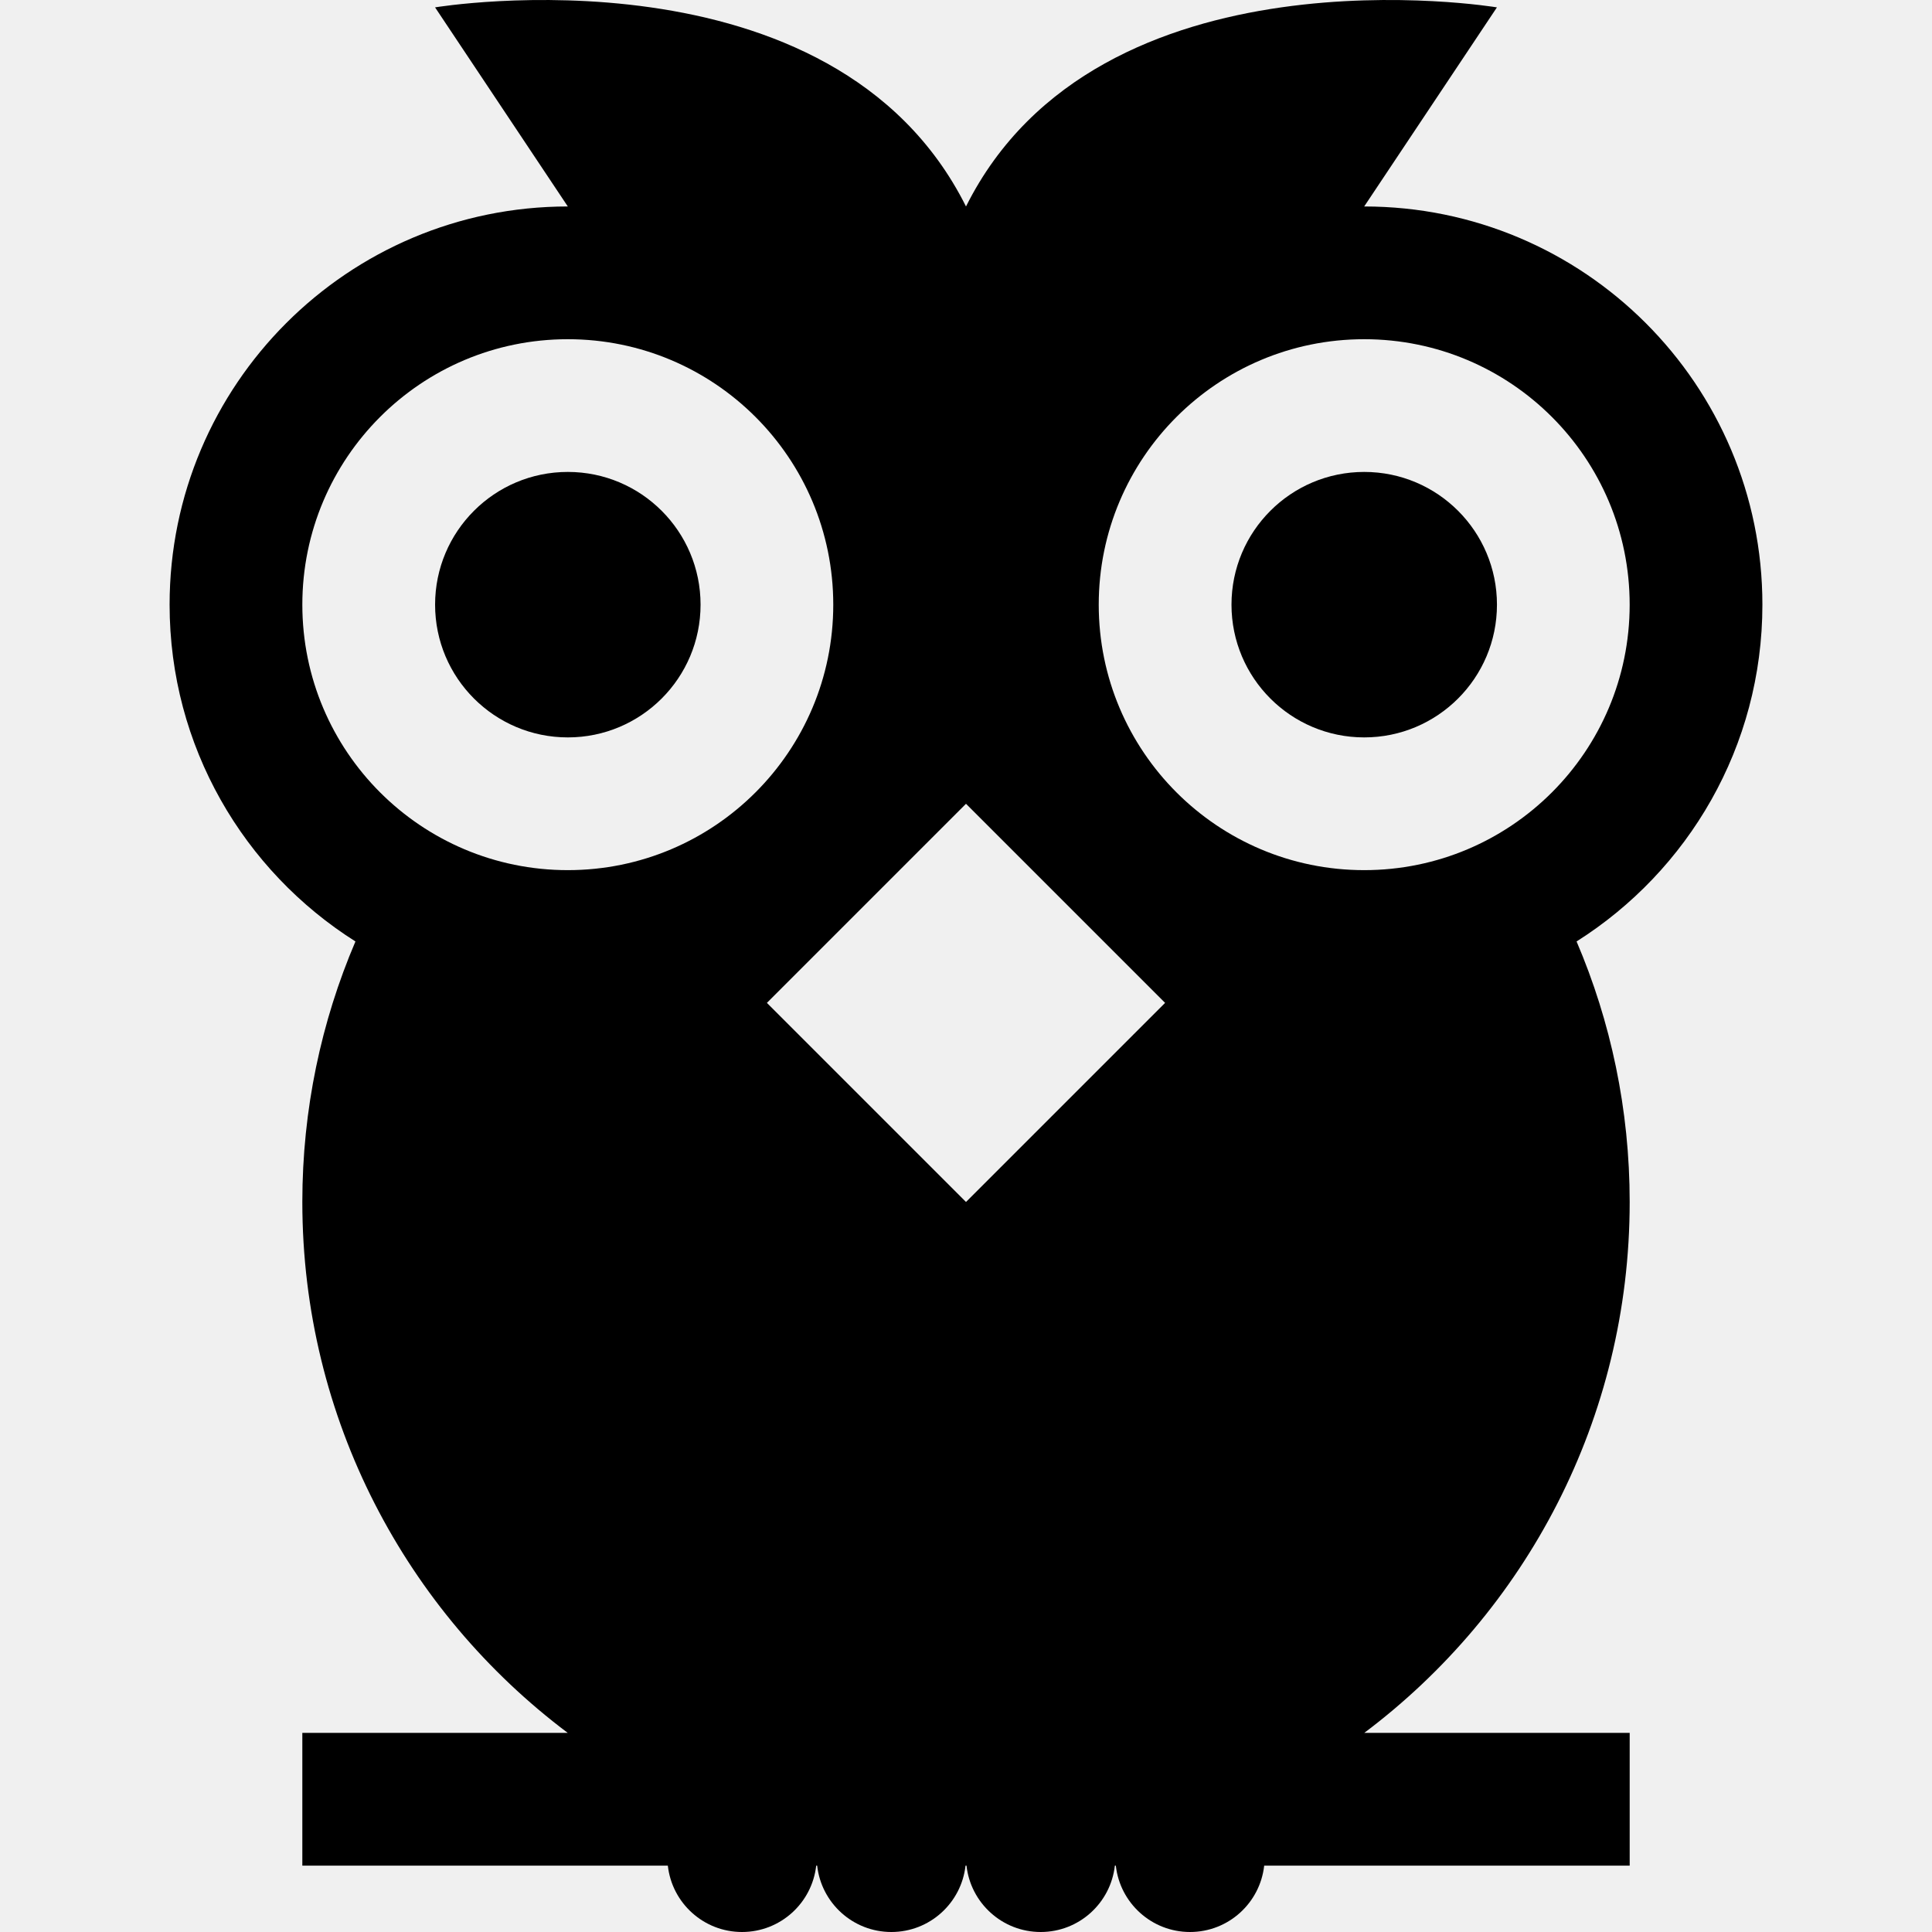
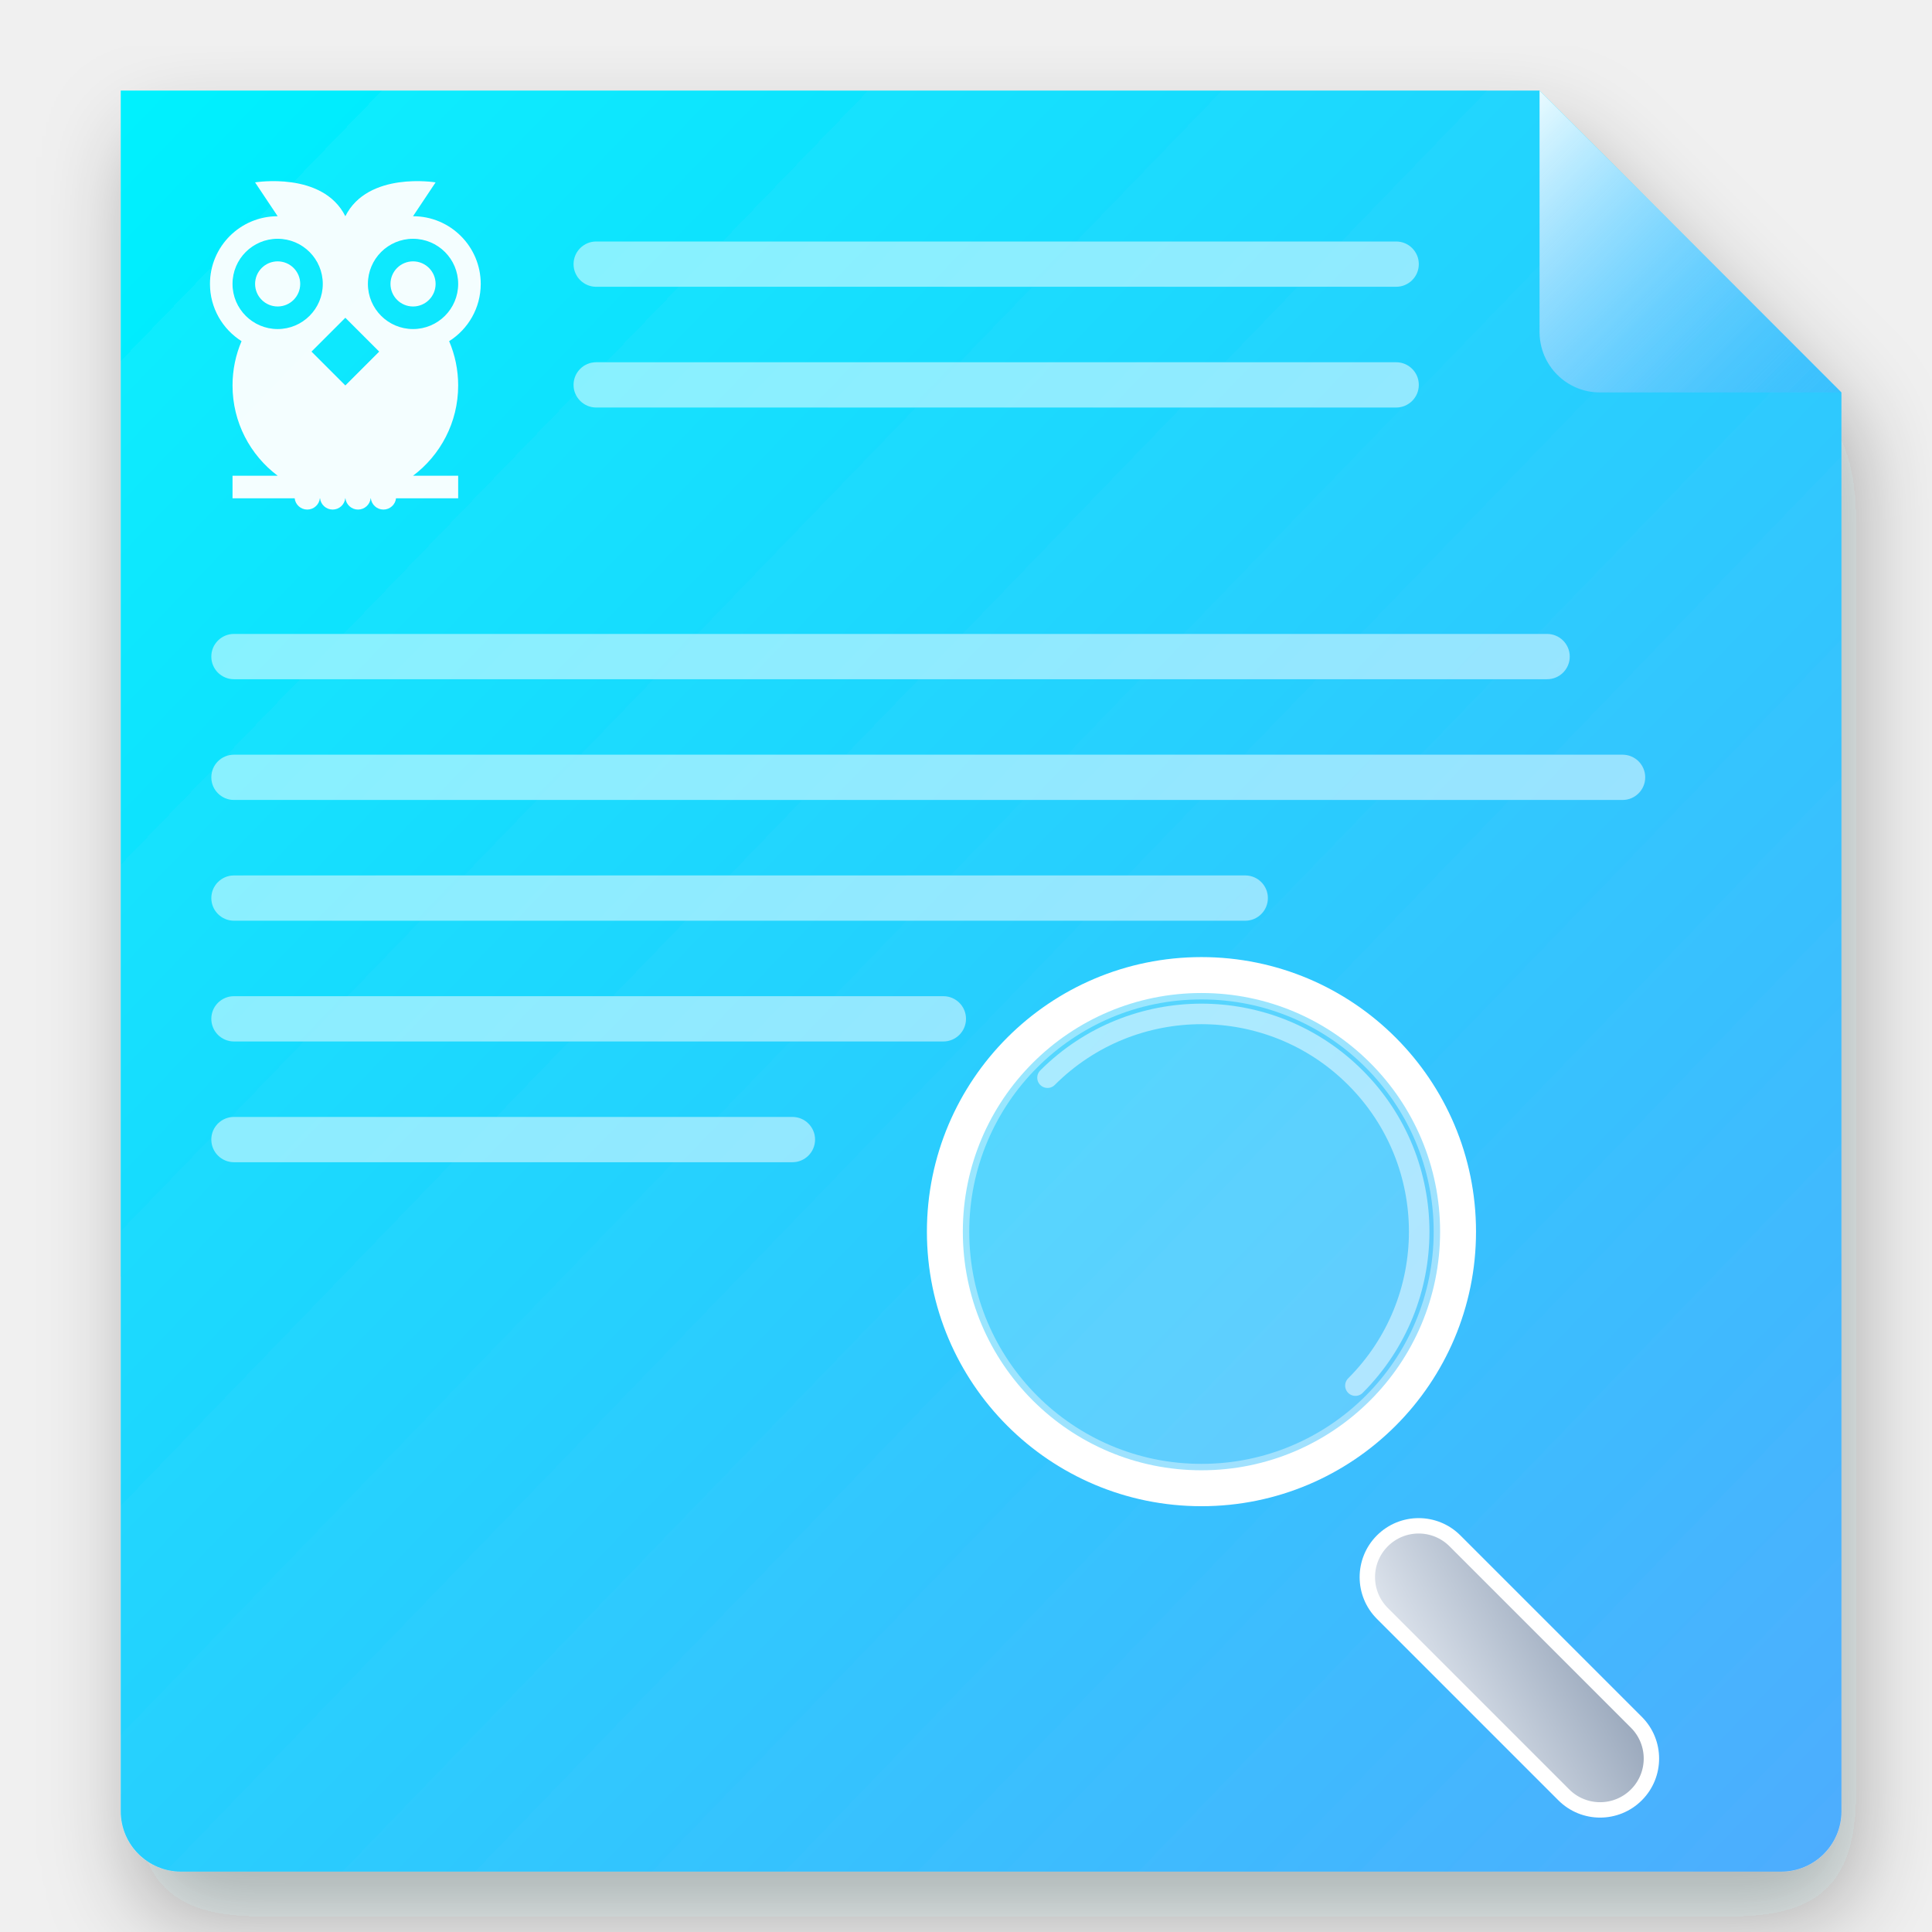
- <svg xmlns="http://www.w3.org/2000/svg" version="1.1" id="Layer_1" x="0px" y="0px" viewBox="0 0 512 512" style="enable-background:new 0 0 512 512;" xml:space="preserve">
-   <g>
-     <path d="M467.054,160.244c0-58.282-47.246-105.527-105.527-105.527h-0.002l35.176-52.763c0,0-105.525-17.588-140.701,52.762             C220.823-15.634,115.298,1.954,115.298,1.954l35.177,52.763h-0.002c-58.281,0-105.527,47.244-105.527,105.527             c0,37.585,19.665,70.557,49.251,89.251c-9.056,21.197-14.076,44.531-14.076,69.039c0,57.535,27.629,108.613,70.341,140.702H80.122             H80.12v35.176h0.002h96.861c1.094,9.891,9.475,17.588,19.658,17.588s18.562-7.696,19.658-17.588h0.259             c1.094,9.891,9.474,17.588,19.658,17.588s18.562-7.696,19.658-17.588h0.128h0.002h0.128c1.094,9.891,9.475,17.588,19.658,17.588             s18.562-7.696,19.658-17.588h0.259C296.8,504.304,305.181,512,315.364,512s18.562-7.696,19.658-17.588h96.861v-35.176h-70.341             c42.712-32.089,70.341-83.167,70.341-140.702c0-24.509-5.018-47.842-14.076-69.039             C447.387,230.801,467.054,197.83,467.054,160.244z M150.473,230.596c-38.853,0-70.351-31.496-70.351-70.351             c0-38.855,31.498-70.351,70.351-70.351c38.853,0,70.351,31.496,70.351,70.351C220.825,199.099,189.327,230.596,150.473,230.596z              M256,318.533l-52.763-52.762l52.762-52.762v-0.002H256v0.002l52.762,52.762L256,318.533z M361.527,230.596             c-38.853,0-70.351-31.496-70.351-70.351s31.498-70.351,70.351-70.351s70.351,31.496,70.351,70.351S400.38,230.596,361.527,230.596             z" />
-   </g>
-   <g>
-     <circle cx="150.48" cy="160.243" r="35.176" />
-   </g>
-   <g>
-     <circle cx="361.534" cy="160.243" r="35.176" />
+ <svg xmlns="http://www.w3.org/2000/svg" viewBox="0 0 256 256" width="256" height="256">
+   <defs>
+     <linearGradient id="docGrad" x1="0%" y1="0%" x2="100%" y2="100%">
+       <stop offset="0%" stop-color="#00f2fe" />
+       <stop offset="100%" stop-color="#4facfe" />
+     </linearGradient>
+     <linearGradient id="foldGrad" x1="0%" y1="0%" x2="100%" y2="100%">
+       <stop offset="0%" stop-color="#ffffff" stop-opacity="0.9" />
+       <stop offset="100%" stop-color="#4facfe" stop-opacity="0.3" />
+     </linearGradient>
+     <linearGradient id="handleGrad" x1="0%" y1="0%" x2="100%" y2="100%">
+       <stop offset="0%" stop-color="#e2e8f0" />
+       <stop offset="100%" stop-color="#94a3b8" />
+     </linearGradient>
+     <filter id="dropShadow" x="-10%" y="-10%" width="120%" height="120%">
+       <feDropShadow dx="2" dy="6" stdDeviation="6" flood-color="#0f172a" flood-opacity="0.3" />
+     </filter>
+   </defs>
+   <g filter="url(#dropShadow)">
+     <path d="M 16 12               L 204 12               L 244 52               L 244 240               A 8 8 0 0 1 236 248               L 24 248               A 8 8 0 0 1 16 240               Z" fill="url(#docGrad)" />
+     <path d="M 204 12               L 244 52               L 212 52               A 8 8 0 0 1 204 44               Z" fill="url(#foldGrad)" />
+     <g transform="translate(24, 24) scale(0.085)" fill="#ffffff" fill-opacity="0.95">
+       <path d="M467.054,160.244c0-58.282-47.246-105.527-105.527-105.527h-0.002l35.176-52.763c0,0-105.525-17.588-140.701,52.762 C220.823-15.634,115.298,1.954,115.298,1.954l35.177,52.763h-0.002c-58.281,0-105.527,47.244-105.527,105.527 c0,37.585,19.665,70.557,49.251,89.251c-9.056,21.197-14.076,44.531-14.076,69.039c0,57.535,27.629,108.613,70.341,140.702H80.122 H80.12v35.176h0.002h96.861c1.094,9.891,9.475,17.588,19.658,17.588s18.562-7.696,19.658-17.588h0.259 c1.094,9.891,9.474,17.588,19.658,17.588s18.562-7.696,19.658-17.588h0.128h0.002h0.128c1.094,9.891,9.475,17.588,19.658,17.588 s18.562-7.696,19.658-17.588h0.259C296.8,504.304,305.181,512,315.364,512s18.562-7.696,19.658-17.588h96.861v-35.176h-70.341 c42.712-32.089,70.341-83.167,70.341-140.702c0-24.509-5.018-47.842-14.076-69.039 C447.387,230.801,467.054,197.83,467.054,160.244z M150.473,230.596c-38.853,0-70.351-31.496-70.351-70.351 c0-38.855,31.498-70.351,70.351-70.351c38.853,0,70.351,31.496,70.351,70.351C220.825,199.099,189.327,230.596,150.473,230.596z M256,318.533l-52.763-52.762l52.762-52.762v-0.002H256v0.002l52.762,52.762L256,318.533z M361.527,230.596 c-38.853,0-70.351-31.496-70.351-70.351s31.498-70.351,70.351-70.351s70.351,31.496,70.351,70.351S400.38,230.596,361.527,230.596 z" />
+       <circle cx="150.48" cy="160.243" r="35.176" />
+       <circle cx="361.534" cy="160.243" r="35.176" />
+     </g>
+     <rect x="76" y="32" width="112" height="6" rx="3" fill="#ffffff" fill-opacity="0.5" />
+     <rect x="76" y="48" width="112" height="6" rx="3" fill="#ffffff" fill-opacity="0.5" />
+     <rect x="28" y="84" width="180" height="6" rx="3" fill="#ffffff" fill-opacity="0.5" />
+     <rect x="28" y="100" width="190" height="6" rx="3" fill="#ffffff" fill-opacity="0.5" />
+     <rect x="28" y="116" width="140" height="6" rx="3" fill="#ffffff" fill-opacity="0.5" />
+     <rect x="28" y="132" width="100" height="6" rx="3" fill="#ffffff" fill-opacity="0.5" />
+     <rect x="28" y="148" width="80" height="6" rx="3" fill="#ffffff" fill-opacity="0.5" />
+     <g transform="translate(98, 102) scale(0.68)">
+       <rect x="140" y="140" width="20" height="70" rx="10" transform="rotate(-45 150 175)" fill="url(#handleGrad)" stroke="#ffffff" stroke-width="3" />
+       <circle cx="90" cy="90" r="50" fill="#ffffff" fill-opacity="0.2" stroke="#ffffff" stroke-width="7" />
+       <circle cx="90" cy="90" r="46" fill="none" stroke="#ffffff" stroke-width="1.5" stroke-opacity="0.4" />
+       <path d="M 60 60 A 42 42 0 0 1 120 120" fill="none" stroke="#ffffff" stroke-width="4" stroke-linecap="round" stroke-opacity="0.5" />
+     </g>
  </g>
</svg>
